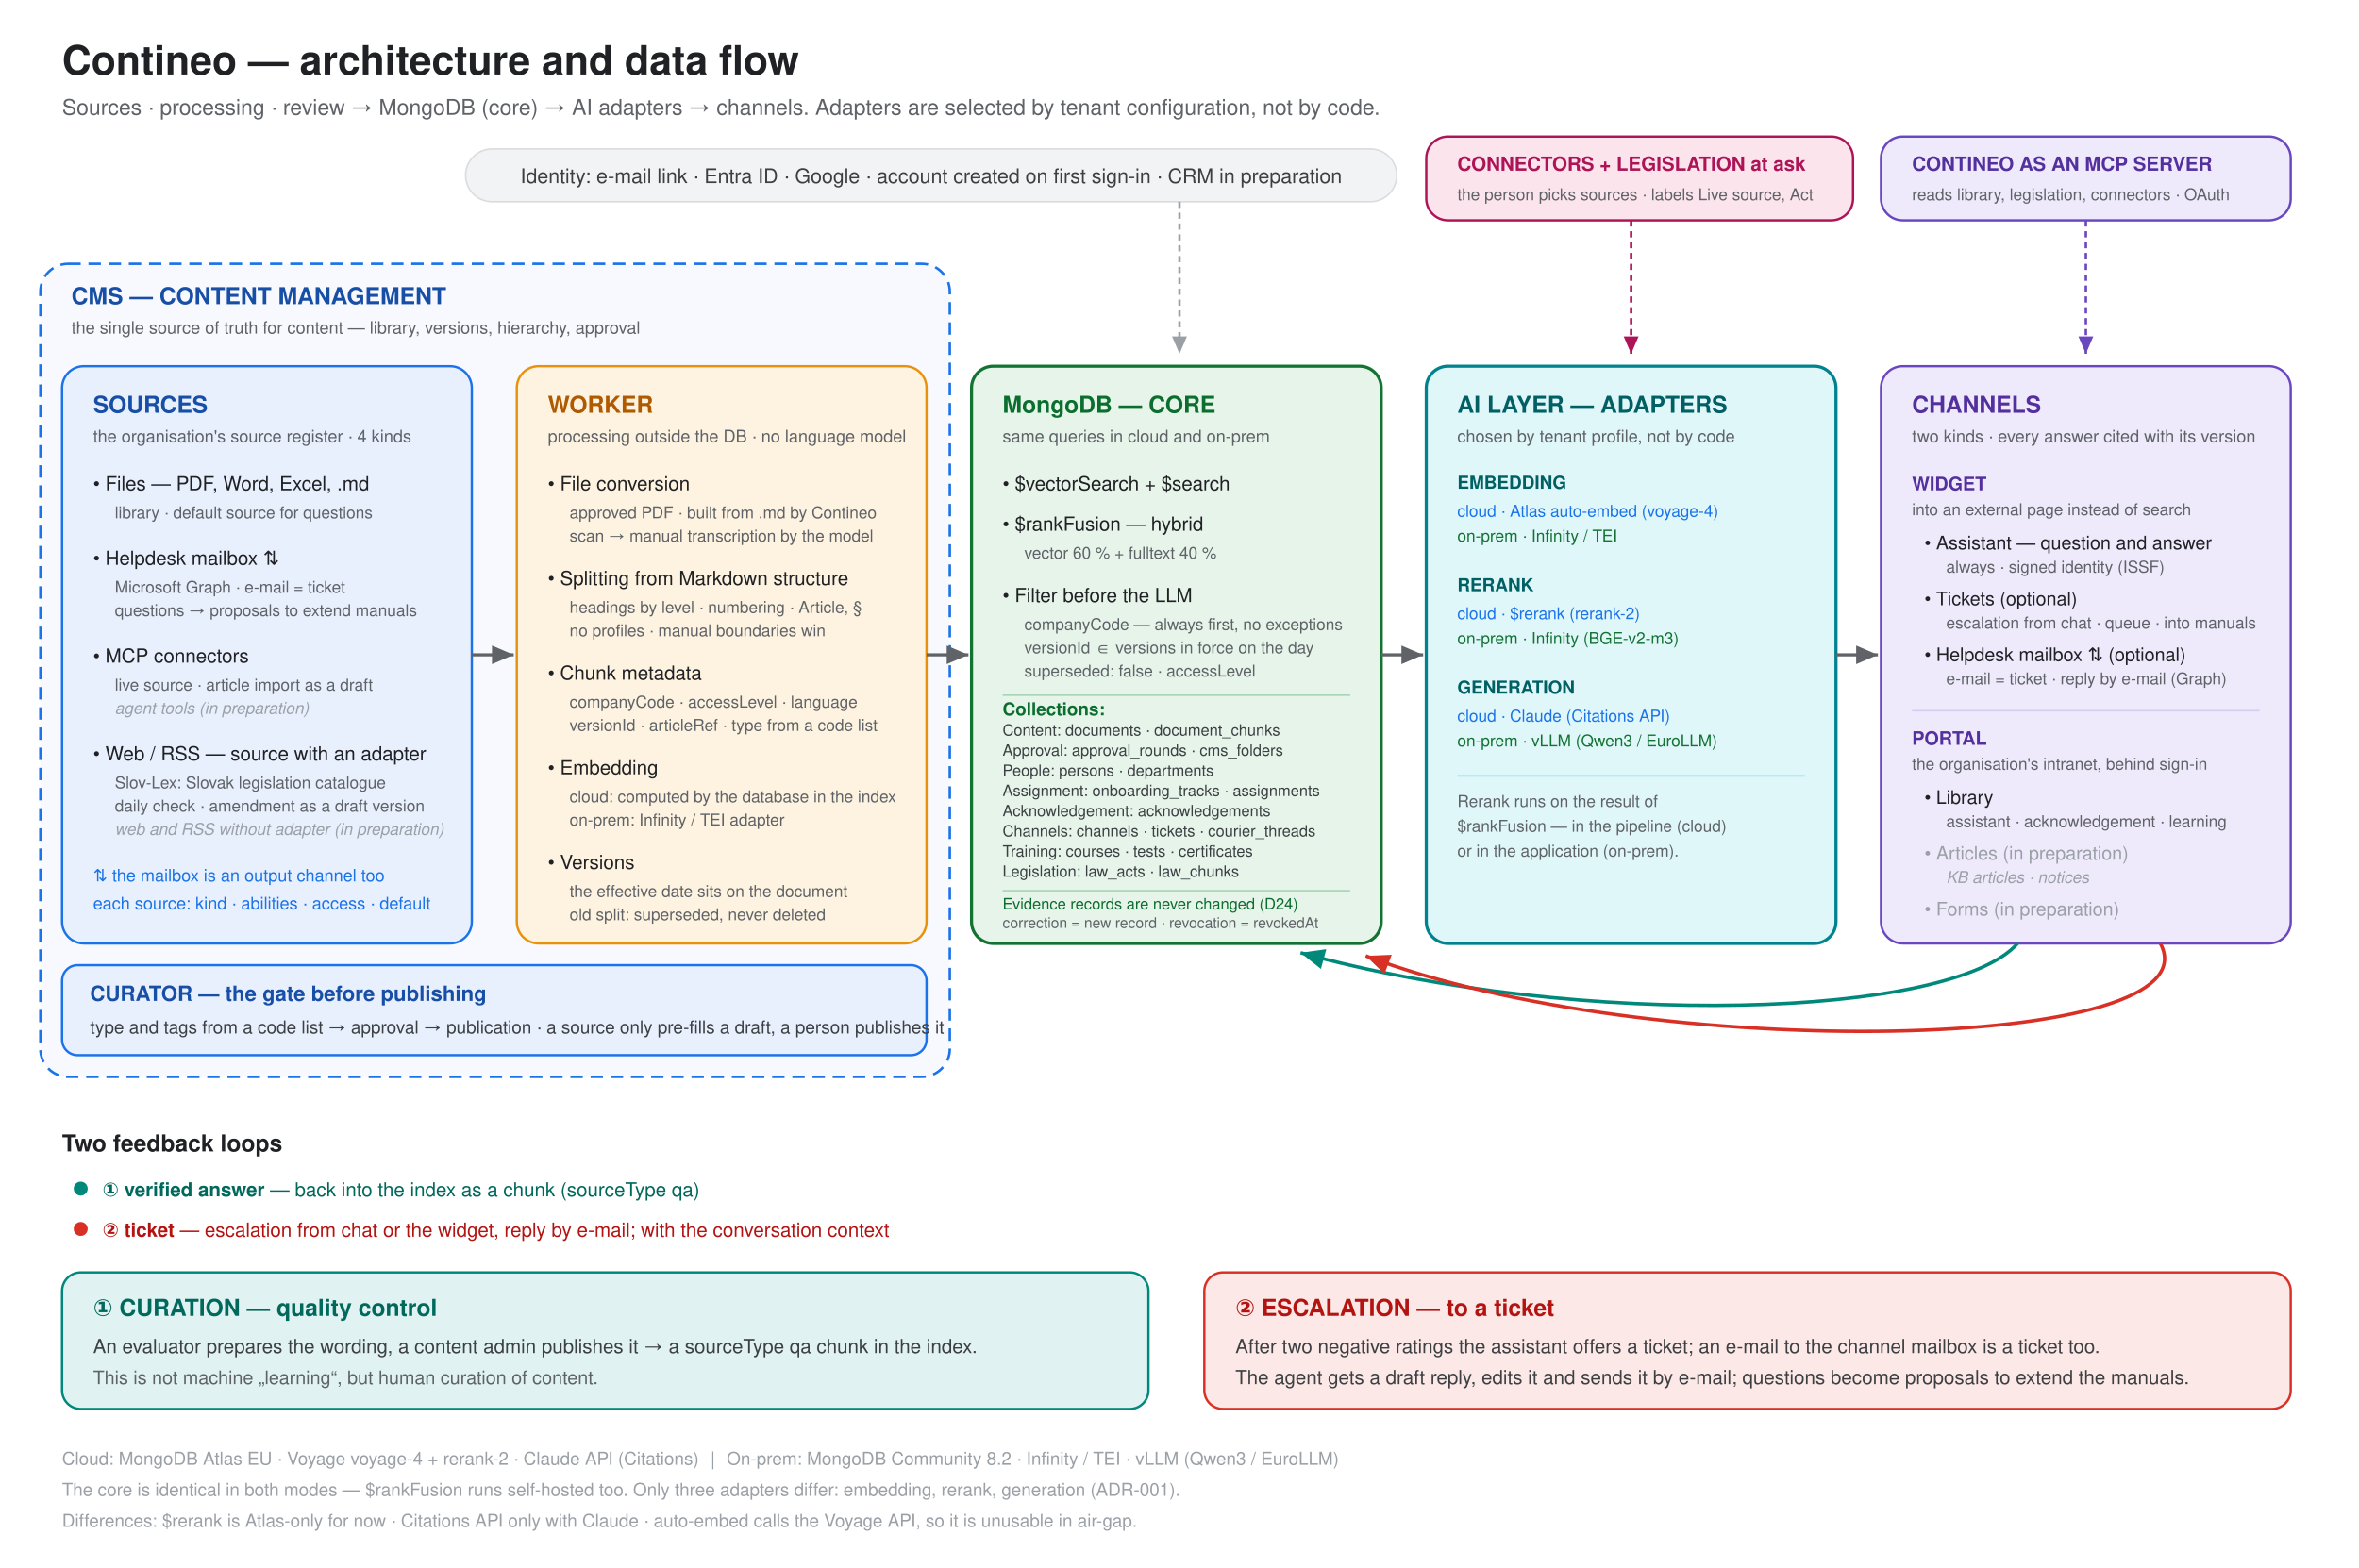
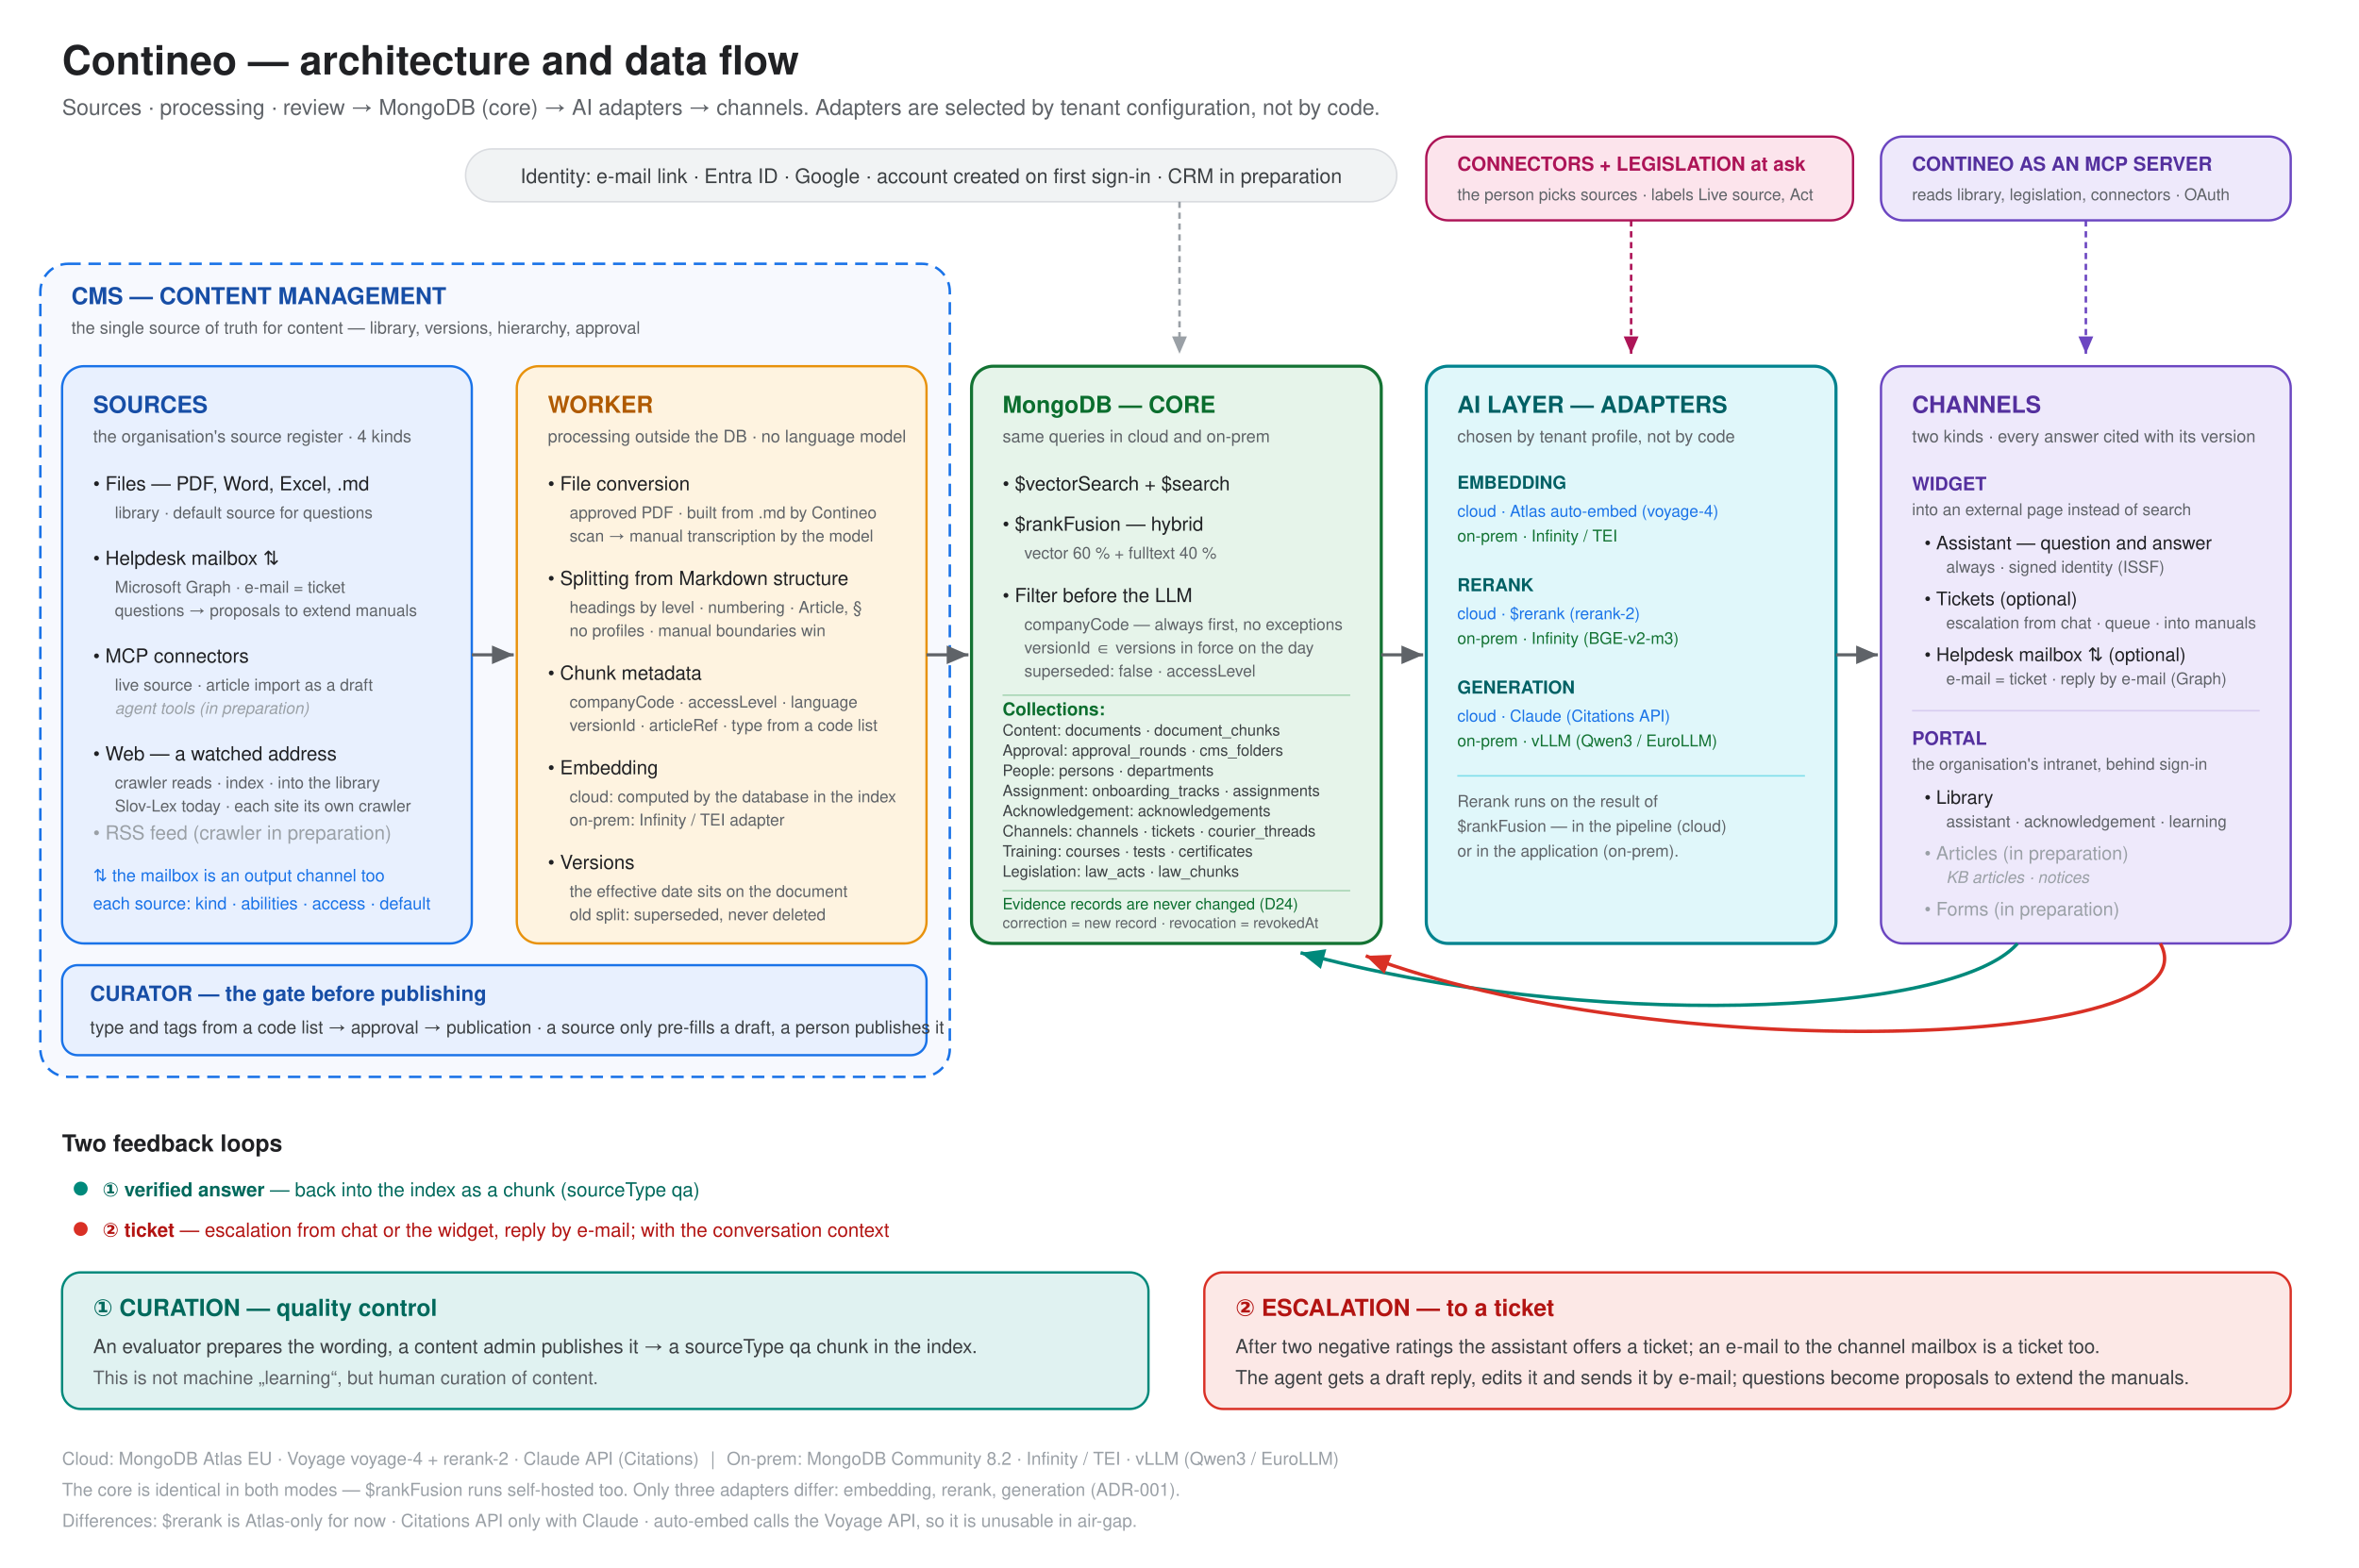
<svg xmlns="http://www.w3.org/2000/svg" viewBox="0 0 1520 1010" font-family="Helvetica Neue, Helvetica, Arial, sans-serif">
  <defs>
    <marker id="arrow" markerWidth="10" markerHeight="10" refX="7" refY="3" orient="auto" markerUnits="strokeWidth">
      <path d="M0,0 L7,3 L0,6 Z" fill="#5f6368" />
    </marker>
    <marker id="arrowTeal" markerWidth="10" markerHeight="10" refX="7" refY="3" orient="auto" markerUnits="strokeWidth">
      <path d="M0,0 L7,3 L0,6 Z" fill="#00897B" />
    </marker>
    <marker id="arrowRed" markerWidth="10" markerHeight="10" refX="7" refY="3" orient="auto" markerUnits="strokeWidth">
      <path d="M0,0 L7,3 L0,6 Z" fill="#D93025" />
    </marker>
    <marker id="arrowGray" markerWidth="10" markerHeight="10" refX="7" refY="3" orient="auto" markerUnits="strokeWidth">
      <path d="M0,0 L7,3 L0,6 Z" fill="#9aa0a6" />
    </marker>
    <marker id="arrowPink" markerWidth="10" markerHeight="10" refX="7" refY="3" orient="auto" markerUnits="strokeWidth">
      <path d="M0,0 L7,3 L0,6 Z" fill="#AD1457" />
    </marker>
    <marker id="arrowVio" markerWidth="10" markerHeight="10" refX="7" refY="3" orient="auto" markerUnits="strokeWidth">
      <path d="M0,0 L7,3 L0,6 Z" fill="#6B46C1" />
    </marker>
  </defs>
  <text x="40" y="48" font-size="26" font-weight="700" fill="#202124">Contineo — architecture and data flow</text>
  <text x="40" y="74" font-size="14" fill="#5f6368">Sources · processing · review → MongoDB (core) → AI adapters → channels. Adapters are selected by tenant configuration, not by code.</text>
  <rect x="300" y="96" width="600" height="34" rx="17" fill="#F1F3F4" stroke="#dadce0" />
  <text x="600" y="118" font-size="13" fill="#3c4043" text-anchor="middle" textLength="536" lengthAdjust="spacingAndGlyphs">Identity: e-mail link · Entra ID · Google · account created on first sign-in · CRM in preparation</text>
  <path d="M760,130 L760,228" stroke="#9aa0a6" stroke-width="1.6" stroke-dasharray="4 3" marker-end="url(#arrowGray)" />
  <rect x="919" y="88" width="275" height="54" rx="14" fill="#FCE4EC" stroke="#AD1457" stroke-width="1.5" />
  <rect x="1212" y="88" width="264" height="54" rx="14" fill="#EEE9FB" stroke="#6B46C1" stroke-width="1.5" />
  <text x="1232" y="110" font-size="12.5" font-weight="700" fill="#54309E" textLength="194" lengthAdjust="spacingAndGlyphs">CONTINEO AS AN MCP SERVER</text>
  <text x="1232" y="129" font-size="10.5" fill="#5f6368" textLength="207" lengthAdjust="spacingAndGlyphs">reads library, legislation, connectors · OAuth</text>
  <path d="M1344,142 L1344,228" stroke="#6B46C1" stroke-width="1.6" stroke-dasharray="4 3" marker-end="url(#arrowVio)" />
  <text x="939" y="110" font-size="12.5" font-weight="700" fill="#AD1457" textLength="225" lengthAdjust="spacingAndGlyphs">CONNECTORS + LEGISLATION at ask</text>
  <text x="939" y="129" font-size="10.5" fill="#5f6368" textLength="232" lengthAdjust="spacingAndGlyphs">the person picks sources · labels Live source, Act</text>
  <path d="M1051,142 L1051,228" stroke="#AD1457" stroke-width="1.6" stroke-dasharray="4 3" marker-end="url(#arrowPink)" />
  <rect x="26" y="170" width="586" height="524" rx="18" fill="#F7F9FE" stroke="#1A73E8" stroke-width="1.6" stroke-dasharray="8 5" />
  <text x="46" y="196" font-size="15" font-weight="700" fill="#174EA6" textLength="245" lengthAdjust="spacingAndGlyphs">CMS — CONTENT MANAGEMENT</text>
  <text x="46" y="215" font-size="11" fill="#5f6368" textLength="371" lengthAdjust="spacingAndGlyphs">the single source of truth for content — library, versions, hierarchy, approval</text>
  <rect x="40" y="236" width="264" height="372" rx="14" fill="#E8F0FE" stroke="#1A73E8" stroke-width="1.5" />
  <text x="60" y="266" font-size="15" font-weight="700" fill="#174EA6">SOURCES</text>
  <text x="60" y="285" font-size="11" fill="#5f6368" textLength="208" lengthAdjust="spacingAndGlyphs">the organisation's source register · 4 kinds</text>
  <g font-size="12.5" fill="#202124">
    <text x="60" y="316" textLength="177" lengthAdjust="spacingAndGlyphs">• Files — PDF, Word, Excel, .md</text>
    <text x="74" y="334" font-size="10.5" fill="#5f6368" textLength="168" lengthAdjust="spacingAndGlyphs">library · default source for questions</text>
    <text x="60" y="364" textLength="124" lengthAdjust="spacingAndGlyphs">• Helpdesk mailbox ⇅</text>
    <text x="74" y="382" font-size="10.5" fill="#5f6368" textLength="152" lengthAdjust="spacingAndGlyphs">Microsoft Graph · e-mail = ticket</text>
    <text x="74" y="397" font-size="10.5" fill="#5f6368" textLength="198" lengthAdjust="spacingAndGlyphs">questions → proposals to extend manuals</text>
    <text x="60" y="427" textLength="102" lengthAdjust="spacingAndGlyphs">• MCP connectors</text>
    <text x="74" y="445" font-size="10.5" fill="#5f6368" textLength="168" lengthAdjust="spacingAndGlyphs">live source · article import as a draft</text>
    <text x="74" y="460" font-size="10.5" fill="#9aa0a6" font-style="italic" textLength="125" lengthAdjust="spacingAndGlyphs">agent tools (in preparation)</text>
-     <text x="60" y="490" textLength="216" lengthAdjust="spacingAndGlyphs">• Web / RSS — source with an adapter</text>
-     <text x="74" y="508" font-size="10.5" fill="#5f6368" textLength="178" lengthAdjust="spacingAndGlyphs">Slov-Lex: Slovak legislation catalogue</text>
-     <text x="74" y="523" font-size="10.5" fill="#5f6368" textLength="202" lengthAdjust="spacingAndGlyphs">daily check · amendment as a draft version</text>
-     <text x="74" y="538" font-size="10.5" fill="#9aa0a6" font-style="italic" textLength="213" lengthAdjust="spacingAndGlyphs">web and RSS without adapter (in preparation)</text>
+     <text x="60" y="490" textLength="159" lengthAdjust="spacingAndGlyphs">• Web — a watched address</text>
+     <text x="74" y="508" font-size="10.5" fill="#5f6368" textLength="173" lengthAdjust="spacingAndGlyphs">crawler reads · index · into the library</text>
+     <text x="74" y="523" font-size="10.5" fill="#5f6368" textLength="195" lengthAdjust="spacingAndGlyphs">Slov-Lex today · each site its own crawler</text>
+     <text x="60" y="541" fill="#9aa0a6" textLength="192" lengthAdjust="spacingAndGlyphs">• RSS feed (crawler in preparation)</text>
  </g>
  <text x="60" y="568" font-size="11" fill="#1A73E8" textLength="193" lengthAdjust="spacingAndGlyphs">⇅ the mailbox is an output channel too</text>
  <text x="60" y="586" font-size="11" fill="#1A73E8" textLength="220" lengthAdjust="spacingAndGlyphs">each source: kind · abilities · access · default</text>
  <rect x="333" y="236" width="264" height="372" rx="14" fill="#FEF3E0" stroke="#E8920C" stroke-width="1.5" />
  <text x="353" y="266" font-size="15" font-weight="700" fill="#B05A00" textLength="68" lengthAdjust="spacingAndGlyphs">WORKER</text>
  <text x="353" y="285" font-size="11" fill="#5f6368" textLength="230" lengthAdjust="spacingAndGlyphs">processing outside the DB · no language model</text>
  <g font-size="12.5" fill="#202124">
    <text x="353" y="316" textLength="92" lengthAdjust="spacingAndGlyphs">• File conversion</text>
    <text x="367" y="334" font-size="10.5" fill="#5f6368" textLength="202" lengthAdjust="spacingAndGlyphs">approved PDF · built from .md by Contineo</text>
    <text x="367" y="349" font-size="10.5" fill="#5f6368" textLength="199" lengthAdjust="spacingAndGlyphs">scan → manual transcription by the model</text>
    <text x="353" y="377" textLength="198" lengthAdjust="spacingAndGlyphs">• Splitting from Markdown structure</text>
    <text x="367" y="395" font-size="10.5" fill="#5f6368" textLength="190" lengthAdjust="spacingAndGlyphs">headings by level · numbering · Article, §</text>
    <text x="367" y="410" font-size="10.5" fill="#5f6368" textLength="166" lengthAdjust="spacingAndGlyphs">no profiles · manual boundaries win</text>
    <text x="353" y="438" textLength="100" lengthAdjust="spacingAndGlyphs">• Chunk metadata</text>
    <text x="367" y="456" font-size="10.5" fill="#5f6368" textLength="187" lengthAdjust="spacingAndGlyphs">companyCode · accessLevel · language</text>
    <text x="367" y="471" font-size="10.5" fill="#5f6368" textLength="201" lengthAdjust="spacingAndGlyphs">versionId · articleRef · type from a code list</text>
    <text x="353" y="499" textLength="72" lengthAdjust="spacingAndGlyphs">• Embedding</text>
    <text x="367" y="517" font-size="10.5" fill="#5f6368" textLength="216" lengthAdjust="spacingAndGlyphs">cloud: computed by the database in the index</text>
    <text x="367" y="532" font-size="10.5" fill="#5f6368" textLength="140" lengthAdjust="spacingAndGlyphs">on-prem: Infinity / TEI adapter</text>
    <text x="353" y="560" textLength="55" lengthAdjust="spacingAndGlyphs">• Versions</text>
    <text x="367" y="578" font-size="10.5" fill="#5f6368" textLength="183" lengthAdjust="spacingAndGlyphs">the effective date sits on the document</text>
    <text x="367" y="593" font-size="10.5" fill="#5f6368" textLength="168" lengthAdjust="spacingAndGlyphs">old split: superseded, never deleted</text>
  </g>
  <rect x="40" y="622" width="557" height="58" rx="10" fill="#E8F0FE" stroke="#1A73E8" stroke-width="1.5" />
  <text x="58" y="645" font-size="13.5" font-weight="700" fill="#174EA6" textLength="255" lengthAdjust="spacingAndGlyphs">CURATOR — the gate before publishing</text>
  <text x="58" y="666" font-size="11.5" fill="#3c4043" textLength="520" lengthAdjust="spacingAndGlyphs">type and tags from a code list → approval → publication · a source only pre-fills a draft, a person publishes it</text>
  <rect x="626" y="236" width="264" height="372" rx="14" fill="#E6F4EA" stroke="#137333" stroke-width="2" />
  <text x="646" y="266" font-size="15" font-weight="700" fill="#0B6E2E" textLength="138" lengthAdjust="spacingAndGlyphs">MongoDB — CORE</text>
  <text x="646" y="285" font-size="11" fill="#5f6368" textLength="174" lengthAdjust="spacingAndGlyphs">same queries in cloud and on-prem</text>
  <g font-size="12.5" fill="#202124">
    <text x="646" y="316" textLength="148" lengthAdjust="spacingAndGlyphs">• $vectorSearch + $search</text>
    <text x="646" y="342" textLength="131" lengthAdjust="spacingAndGlyphs">• $rankFusion — hybrid</text>
    <text x="660" y="360" font-size="10.5" fill="#5f6368" textLength="129" lengthAdjust="spacingAndGlyphs">vector 60 % + fulltext 40 %</text>
    <text x="646" y="388" textLength="124" lengthAdjust="spacingAndGlyphs">• Filter before the LLM</text>
    <text x="660" y="406" font-size="10.5" fill="#5f6368" textLength="210" lengthAdjust="spacingAndGlyphs">companyCode — always first, no exceptions</text>
    <text x="660" y="421" font-size="10.5" fill="#5f6368" textLength="184" lengthAdjust="spacingAndGlyphs">versionId ∈ versions in force on the day</text>
    <text x="660" y="436" font-size="10.5" fill="#5f6368" textLength="150" lengthAdjust="spacingAndGlyphs">superseded: false · accessLevel</text>
  </g>
  <line x1="646" y1="448" x2="870" y2="448" stroke="#A8D5B5" stroke-width="1" />
  <text x="646" y="461" font-size="11.5" fill="#0B6E2E" font-weight="600" textLength="65" lengthAdjust="spacingAndGlyphs">Collections:</text>
  <text x="646" y="474" font-size="10" fill="#3c4043" textLength="182" lengthAdjust="spacingAndGlyphs">Content: documents · document_chunks</text>
  <text x="646" y="487" font-size="10" fill="#3c4043" textLength="183" lengthAdjust="spacingAndGlyphs">Approval: approval_rounds · cms_folders</text>
  <text x="646" y="500" font-size="10" fill="#3c4043" textLength="138" lengthAdjust="spacingAndGlyphs">People: persons · departments</text>
  <text x="646" y="513" font-size="10" fill="#3c4043" textLength="206" lengthAdjust="spacingAndGlyphs">Assignment: onboarding_tracks · assignments</text>
  <text x="646" y="526" font-size="10" fill="#3c4043" textLength="176" lengthAdjust="spacingAndGlyphs">Acknowledgement: acknowledgements</text>
  <text x="646" y="539" font-size="10" fill="#3c4043" textLength="203" lengthAdjust="spacingAndGlyphs">Channels: channels · tickets · courier_threads</text>
  <text x="646" y="552" font-size="10" fill="#3c4043" textLength="163" lengthAdjust="spacingAndGlyphs">Training: courses · tests · certificates</text>
  <text x="646" y="565" font-size="10" fill="#3c4043" textLength="154" lengthAdjust="spacingAndGlyphs">Legislation: law_acts · law_chunks</text>
  <line x1="646" y1="574" x2="870" y2="574" stroke="#A8D5B5" stroke-width="1" />
  <text x="646" y="586" font-size="10" fill="#0B6E2E" textLength="189" lengthAdjust="spacingAndGlyphs">Evidence records are never changed (D24)</text>
  <text x="646" y="598" font-size="9.5" fill="#5f6368" textLength="208" lengthAdjust="spacingAndGlyphs">correction = new record · revocation = revokedAt</text>
  <rect x="919" y="236" width="264" height="372" rx="14" fill="#E0F7FA" stroke="#00838F" stroke-width="2" />
  <text x="939" y="266" font-size="15" font-weight="700" fill="#006064" textLength="172" lengthAdjust="spacingAndGlyphs">AI LAYER — ADAPTERS</text>
  <text x="939" y="285" font-size="11" fill="#5f6368" textLength="183" lengthAdjust="spacingAndGlyphs">chosen by tenant profile, not by code</text>
  <text x="939" y="315" font-size="11.5" font-weight="700" fill="#006064" textLength="71" lengthAdjust="spacingAndGlyphs">EMBEDDING</text>
  <text x="939" y="333" font-size="10.5" fill="#1A73E8" textLength="171" lengthAdjust="spacingAndGlyphs">cloud · Atlas auto-embed (voyage-4)</text>
  <text x="939" y="349" font-size="10.5" fill="#137333" textLength="104" lengthAdjust="spacingAndGlyphs">on-prem · Infinity / TEI</text>
  <text x="939" y="381" font-size="11.5" font-weight="700" fill="#006064" textLength="49" lengthAdjust="spacingAndGlyphs">RERANK</text>
  <text x="939" y="399" font-size="10.5" fill="#1A73E8" textLength="118" lengthAdjust="spacingAndGlyphs">cloud · $rerank (rerank-2)</text>
  <text x="939" y="415" font-size="10.5" fill="#137333" textLength="144" lengthAdjust="spacingAndGlyphs">on-prem · Infinity (BGE-v2-m3)</text>
  <text x="939" y="447" font-size="11.5" font-weight="700" fill="#006064" textLength="75" lengthAdjust="spacingAndGlyphs">GENERATION</text>
  <text x="939" y="465" font-size="10.5" fill="#1A73E8" textLength="137" lengthAdjust="spacingAndGlyphs">cloud · Claude (Citations API)</text>
  <text x="939" y="481" font-size="10.5" fill="#137333" textLength="168" lengthAdjust="spacingAndGlyphs">on-prem · vLLM (Qwen3 / EuroLLM)</text>
  <line x1="939" y1="500" x2="1163" y2="500" stroke="#80DEEA" stroke-width="1" />
  <text x="939" y="520" font-size="10.5" fill="#5f6368" textLength="130" lengthAdjust="spacingAndGlyphs">Rerank runs on the result of</text>
  <text x="939" y="536" font-size="10.5" fill="#5f6368" textLength="174" lengthAdjust="spacingAndGlyphs">$rankFusion — in the pipeline (cloud)</text>
  <text x="939" y="552" font-size="10.5" fill="#5f6368" textLength="144" lengthAdjust="spacingAndGlyphs">or in the application (on-prem).</text>
  <rect x="1212" y="236" width="264" height="372" rx="14" fill="#EEE9FB" stroke="#6B46C1" stroke-width="1.5" />
  <text x="1232" y="266" font-size="15" font-weight="700" fill="#54309E" textLength="83" lengthAdjust="spacingAndGlyphs">CHANNELS</text>
  <text x="1232" y="285" font-size="11" fill="#5f6368" textLength="225" lengthAdjust="spacingAndGlyphs">two kinds · every answer cited with its version</text>
  <text x="1232" y="316" font-size="12" font-weight="700" fill="#54309E" textLength="48" lengthAdjust="spacingAndGlyphs">WIDGET</text>
  <text x="1232" y="332" font-size="10.5" fill="#5f6368" textLength="182" lengthAdjust="spacingAndGlyphs">into an external page instead of search</text>
  <text x="1240" y="354" font-size="12" fill="#202124" textLength="187" lengthAdjust="spacingAndGlyphs">• Assistant — question and answer</text>
  <text x="1254" y="369" font-size="10.5" fill="#5f6368" textLength="140" lengthAdjust="spacingAndGlyphs">always · signed identity (ISSF)</text>
  <text x="1240" y="390" font-size="12" fill="#202124" textLength="99" lengthAdjust="spacingAndGlyphs">• Tickets (optional)</text>
  <text x="1254" y="405" font-size="10.5" fill="#5f6368" textLength="202" lengthAdjust="spacingAndGlyphs">escalation from chat · queue · into manuals</text>
  <text x="1240" y="426" font-size="12" fill="#202124" textLength="172" lengthAdjust="spacingAndGlyphs">• Helpdesk mailbox ⇅ (optional)</text>
  <text x="1254" y="441" font-size="10.5" fill="#5f6368" textLength="182" lengthAdjust="spacingAndGlyphs">e-mail = ticket · reply by e-mail (Graph)</text>
  <line x1="1232" y1="458" x2="1456" y2="458" stroke="#D7CCF0" stroke-width="1" />
  <text x="1232" y="480" font-size="12" font-weight="700" fill="#54309E" textLength="47" lengthAdjust="spacingAndGlyphs">PORTAL</text>
  <text x="1232" y="496" font-size="10.5" fill="#5f6368" textLength="194" lengthAdjust="spacingAndGlyphs">the organisation's intranet, behind sign-in</text>
  <text x="1240" y="518" font-size="12" fill="#202124" textLength="44" lengthAdjust="spacingAndGlyphs">• Library</text>
  <text x="1254" y="533" font-size="10.5" fill="#5f6368" textLength="183" lengthAdjust="spacingAndGlyphs">assistant · acknowledgement · learning</text>
  <text x="1240" y="554" font-size="12" fill="#9aa0a6" textLength="131" lengthAdjust="spacingAndGlyphs">• Articles (in preparation)</text>
  <text x="1254" y="569" font-size="10.5" fill="#9aa0a6" font-style="italic" textLength="93" lengthAdjust="spacingAndGlyphs">KB articles · notices</text>
  <text x="1240" y="590" font-size="12" fill="#9aa0a6" textLength="125" lengthAdjust="spacingAndGlyphs">• Forms (in preparation)</text>
  <path d="M304,422 L331,422" stroke="#5f6368" stroke-width="2" marker-end="url(#arrow)" />
  <path d="M597,422 L624,422" stroke="#5f6368" stroke-width="2" marker-end="url(#arrow)" />
  <path d="M890,422 L917,422" stroke="#5f6368" stroke-width="2" marker-end="url(#arrow)" />
  <path d="M1183,422 L1210,422" stroke="#5f6368" stroke-width="2" marker-end="url(#arrow)" />
  <path d="M1300,608 C1258,656 1020,664 838,614" fill="none" stroke="#00897B" stroke-width="2.2" marker-end="url(#arrowTeal)" />
  <path d="M1392,608 C1430,678 1064,686 880,616" fill="none" stroke="#D93025" stroke-width="2.2" marker-end="url(#arrowRed)" />
  <text x="40" y="742" font-size="15" font-weight="700" fill="#202124">Two feedback loops</text>
  <circle cx="52" cy="766" r="4.5" fill="#00897B" />
  <text x="66" y="771" font-size="12.5" fill="#00695C">
    <tspan font-weight="700">① verified answer</tspan> — back into the index as a chunk (sourceType qa)</text>
  <circle cx="52" cy="792" r="4.5" fill="#D93025" />
  <text x="66" y="797" font-size="12.5" fill="#B31412">
    <tspan font-weight="700">② ticket</tspan> — escalation from chat or the widget, reply by e-mail; with the conversation context</text>
  <rect x="40" y="820" width="700" height="88" rx="12" fill="#E0F2F1" stroke="#00897B" stroke-width="1.5" />
  <text x="60" y="848" font-size="15" font-weight="700" fill="#00695C" textLength="223" lengthAdjust="spacingAndGlyphs">① CURATION — quality control</text>
  <text x="60" y="872" font-size="12.5" fill="#3c4043" textLength="577" lengthAdjust="spacingAndGlyphs">An evaluator prepares the wording, a content admin publishes it → a sourceType qa chunk in the index.</text>
  <text x="60" y="892" font-size="12" fill="#5f6368" textLength="332" lengthAdjust="spacingAndGlyphs">This is not machine „learning“, but human curation of content.</text>
  <rect x="776" y="820" width="700" height="88" rx="12" fill="#FCE8E6" stroke="#D93025" stroke-width="1.5" />
  <text x="796" y="848" font-size="15" font-weight="700" fill="#B31412" textLength="209" lengthAdjust="spacingAndGlyphs">② ESCALATION — to a ticket</text>
  <text x="796" y="872" font-size="12.5" fill="#3c4043" textLength="567" lengthAdjust="spacingAndGlyphs">After two negative ratings the assistant offers a ticket; an e-mail to the channel mailbox is a ticket too.</text>
  <text x="796" y="892" font-size="12.5" fill="#3c4043" textLength="624" lengthAdjust="spacingAndGlyphs">The agent gets a draft reply, edits it and sends it by e-mail; questions become proposals to extend the manuals.</text>
  <text x="40" y="944" font-size="11.5" fill="#9aa0a6">Cloud: MongoDB Atlas EU · Voyage voyage-4 + rerank-2 · Claude API (Citations)  │  On-prem: MongoDB Community 8.2 · Infinity / TEI · vLLM (Qwen3 / EuroLLM)</text>
  <text x="40" y="964" font-size="11.5" fill="#9aa0a6">The core is identical in both modes — $rankFusion runs self-hosted too. Only three adapters differ: embedding, rerank, generation (ADR-001).</text>
  <text x="40" y="984" font-size="11.5" fill="#9aa0a6">Differences: $rerank is Atlas-only for now · Citations API only with Claude · auto-embed calls the Voyage API, so it is unusable in air-gap.</text>
</svg>
